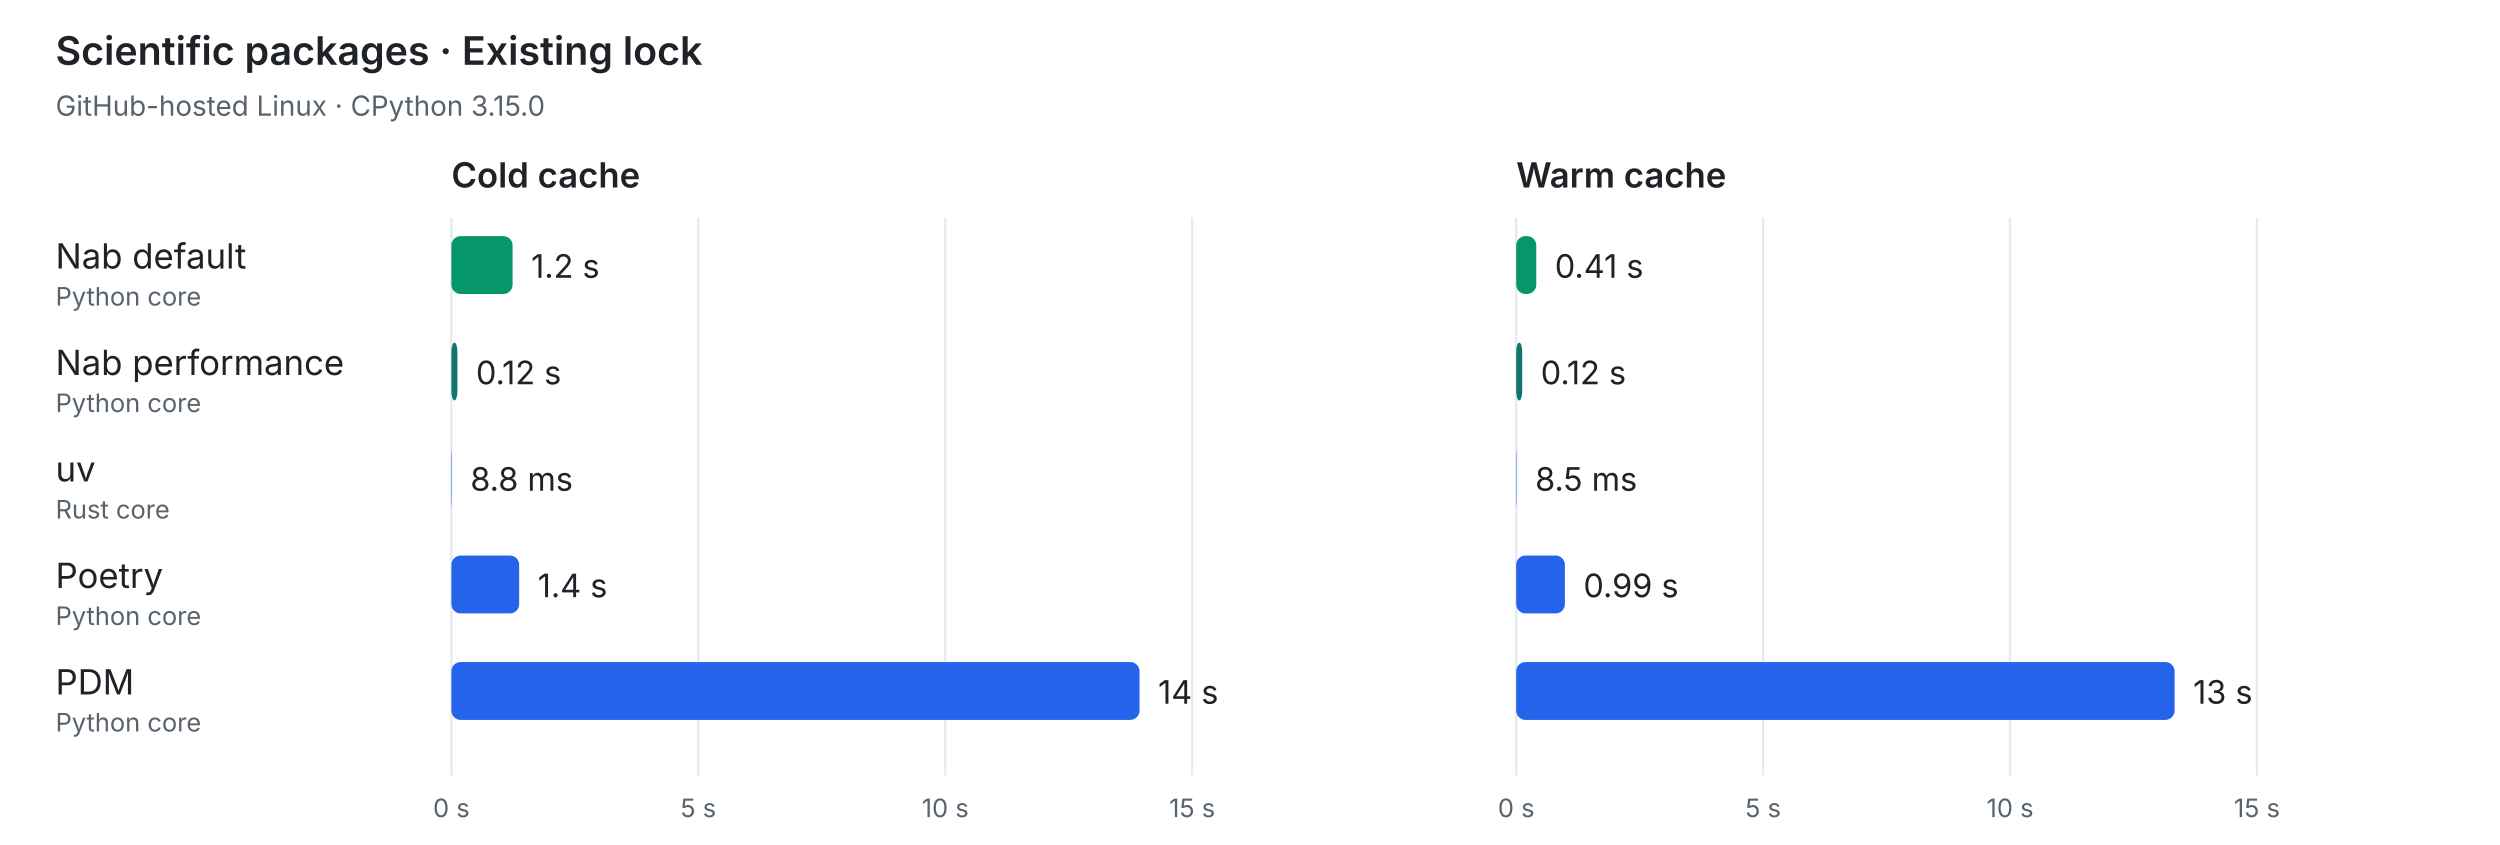
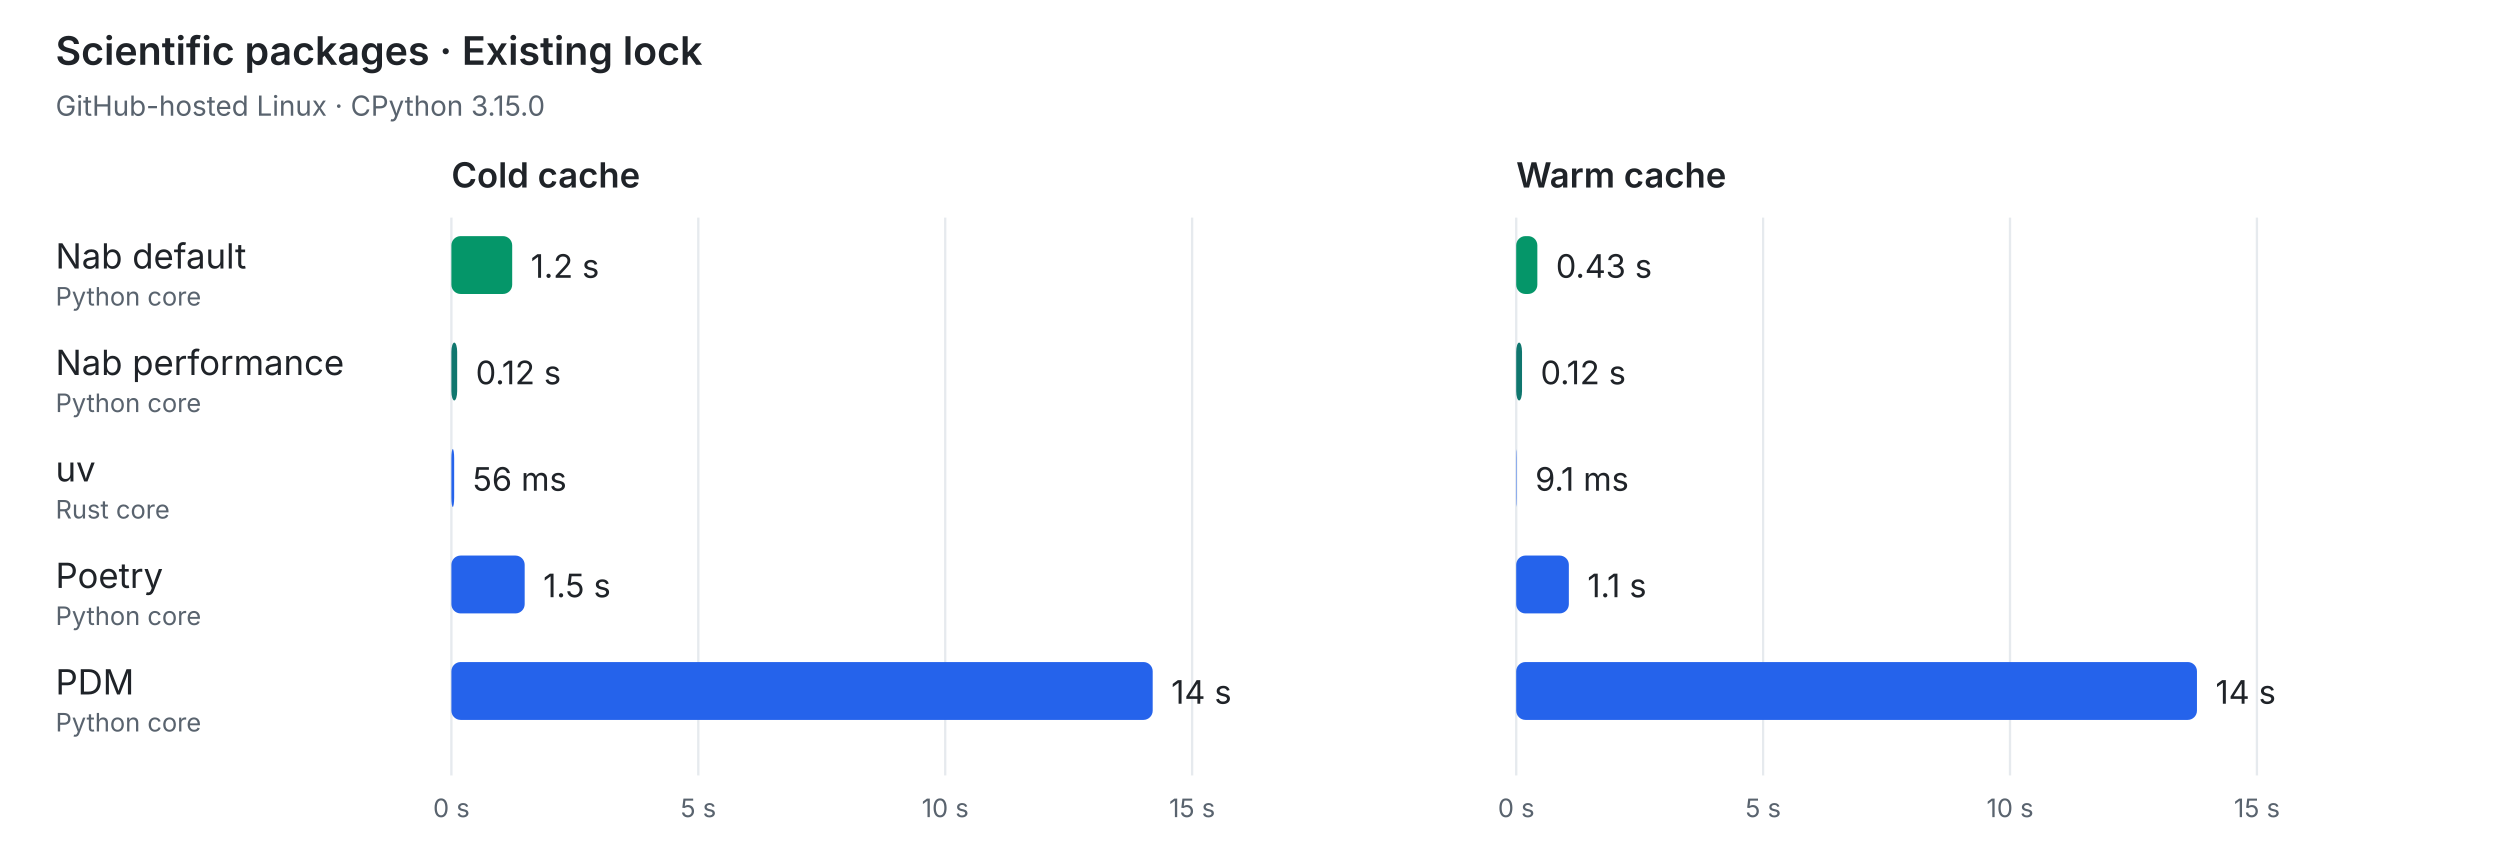
<svg xmlns="http://www.w3.org/2000/svg" width="1080" height="365" viewBox="0 0 1080 365" role="img" aria-labelledby="title desc">
  <g font-family="-apple-system, BlinkMacSystemFont, Segoe UI, sans-serif">
    <text x="24" y="28" fill="#1f2328" font-size="17" font-weight="600">Scientific packages · Existing lock</text>
    <text x="24" y="50" fill="#59636e" font-size="12">GitHub-hosted Linux · CPython 3.15.0</text>
    <text x="195" y="81" fill="#1f2328" font-size="15" font-weight="600">Cold cache</text>
    <path d="M195.000 94V335" stroke="#d1d9e0" stroke-opacity="0.55" />
    <text x="195.000" y="353" fill="#59636e" font-size="11" text-anchor="middle">0 s</text>
    <path d="M301.667 94V335" stroke="#d1d9e0" stroke-opacity="0.55" />
    <text x="301.667" y="353" fill="#59636e" font-size="11" text-anchor="middle">5 s</text>
    <path d="M408.333 94V335" stroke="#d1d9e0" stroke-opacity="0.55" />
    <text x="408.333" y="353" fill="#59636e" font-size="11" text-anchor="middle">10 s</text>
    <path d="M515.000 94V335" stroke="#d1d9e0" stroke-opacity="0.55" />
    <text x="515.000" y="353" fill="#59636e" font-size="11" text-anchor="middle">15 s</text>
-     <rect id="cold-nab-default" x="195" y="102" width="26.439" height="25" rx="4" fill="#059669" />
-     <text x="229.439" y="120" fill="#1f2328" font-size="14">1.2 s</text>
-     <rect id="cold-nab-performance" x="195" y="148" width="2.607" height="25" rx="4" fill="#0f766e" />
-     <text x="205.607" y="166" fill="#1f2328" font-size="14">0.12 s</text>
-     <rect id="cold-uv" x="195" y="194" width="0.187" height="25" rx="4" fill="#2563eb" />
-     <text x="203.187" y="212" fill="#1f2328" font-size="14">8.8 ms</text>
-     <rect id="cold-poetry" x="195" y="240" width="29.286" height="25" rx="4" fill="#2563eb" />
-     <text x="232.286" y="258" fill="#1f2328" font-size="14">1.4 s</text>
-     <rect id="cold-pdm" x="195" y="286" width="297.288" height="25" rx="4" fill="#2563eb" />
-     <text x="500.288" y="304" fill="#1f2328" font-size="14">14 s</text>
+     <rect id="cold-nab-default" x="195" y="102" width="26.269" height="25" rx="4" fill="#059669" />
+     <text x="229.269" y="120" fill="#1f2328" font-size="14">1.2 s</text>
+     <rect id="cold-nab-performance" x="195" y="148" width="2.499" height="25" rx="4" fill="#0f766e" />
+     <text x="205.499" y="166" fill="#1f2328" font-size="14">0.12 s</text>
+     <rect id="cold-uv" x="195" y="194" width="1.203" height="25" rx="4" fill="#2563eb" />
+     <text x="204.203" y="212" fill="#1f2328" font-size="14">56 ms</text>
+     <rect id="cold-poetry" x="195" y="240" width="31.664" height="25" rx="4" fill="#2563eb" />
+     <text x="234.664" y="258" fill="#1f2328" font-size="14">1.5 s</text>
+     <rect id="cold-pdm" x="195" y="286" width="302.965" height="25" rx="4" fill="#2563eb" />
+     <text x="505.965" y="304" fill="#1f2328" font-size="14">14 s</text>
    <text x="655" y="81" fill="#1f2328" font-size="15" font-weight="600">Warm cache</text>
    <path d="M655.000 94V335" stroke="#d1d9e0" stroke-opacity="0.55" />
    <text x="655.000" y="353" fill="#59636e" font-size="11" text-anchor="middle">0 s</text>
    <path d="M761.667 94V335" stroke="#d1d9e0" stroke-opacity="0.55" />
    <text x="761.667" y="353" fill="#59636e" font-size="11" text-anchor="middle">5 s</text>
    <path d="M868.333 94V335" stroke="#d1d9e0" stroke-opacity="0.55" />
    <text x="868.333" y="353" fill="#59636e" font-size="11" text-anchor="middle">10 s</text>
    <path d="M975.000 94V335" stroke="#d1d9e0" stroke-opacity="0.55" />
    <text x="975.000" y="353" fill="#59636e" font-size="11" text-anchor="middle">15 s</text>
-     <rect id="hot-nab-default" x="655" y="102" width="8.677" height="25" rx="4" fill="#059669" />
-     <text x="671.677" y="120" fill="#1f2328" font-size="14">0.41 s</text>
-     <rect id="hot-nab-performance" x="655" y="148" width="2.601" height="25" rx="4" fill="#0f766e" />
-     <text x="665.601" y="166" fill="#1f2328" font-size="14">0.12 s</text>
-     <rect id="hot-uv" x="655" y="194" width="0.182" height="25" rx="4" fill="#2563eb" />
-     <text x="663.182" y="212" fill="#1f2328" font-size="14">8.5 ms</text>
-     <rect id="hot-poetry" x="655" y="240" width="21.034" height="25" rx="4" fill="#2563eb" />
-     <text x="684.034" y="258" fill="#1f2328" font-size="14">0.99 s</text>
-     <rect id="hot-pdm" x="655" y="286" width="284.423" height="25" rx="4" fill="#2563eb" />
-     <text x="947.423" y="304" fill="#1f2328" font-size="14">13 s</text>
+     <rect id="hot-nab-default" x="655" y="102" width="9.134" height="25" rx="4" fill="#059669" />
+     <text x="672.134" y="120" fill="#1f2328" font-size="14">0.43 s</text>
+     <rect id="hot-nab-performance" x="655" y="148" width="2.515" height="25" rx="4" fill="#0f766e" />
+     <text x="665.515" y="166" fill="#1f2328" font-size="14">0.12 s</text>
+     <rect id="hot-uv" x="655" y="194" width="0.195" height="25" rx="4" fill="#2563eb" />
+     <text x="663.195" y="212" fill="#1f2328" font-size="14">9.1 ms</text>
+     <rect id="hot-poetry" x="655" y="240" width="22.745" height="25" rx="4" fill="#2563eb" />
+     <text x="685.745" y="258" fill="#1f2328" font-size="14">1.1 s</text>
+     <rect id="hot-pdm" x="655" y="286" width="294.089" height="25" rx="4" fill="#2563eb" />
+     <text x="957.089" y="304" fill="#1f2328" font-size="14">14 s</text>
    <text x="24" y="116" fill="#1f2328" font-size="15">Nab default</text>
    <text x="24" y="132" fill="#59636e" font-size="11">Python core</text>
    <text x="24" y="162" fill="#1f2328" font-size="15">Nab performance</text>
    <text x="24" y="178" fill="#59636e" font-size="11">Python core</text>
    <text x="24" y="208" fill="#1f2328" font-size="15">uv</text>
    <text x="24" y="224" fill="#59636e" font-size="11">Rust core</text>
    <text x="24" y="254" fill="#1f2328" font-size="15">Poetry</text>
    <text x="24" y="270" fill="#59636e" font-size="11">Python core</text>
    <text x="24" y="300" fill="#1f2328" font-size="15">PDM</text>
    <text x="24" y="316" fill="#59636e" font-size="11">Python core</text>
  </g>
</svg>
